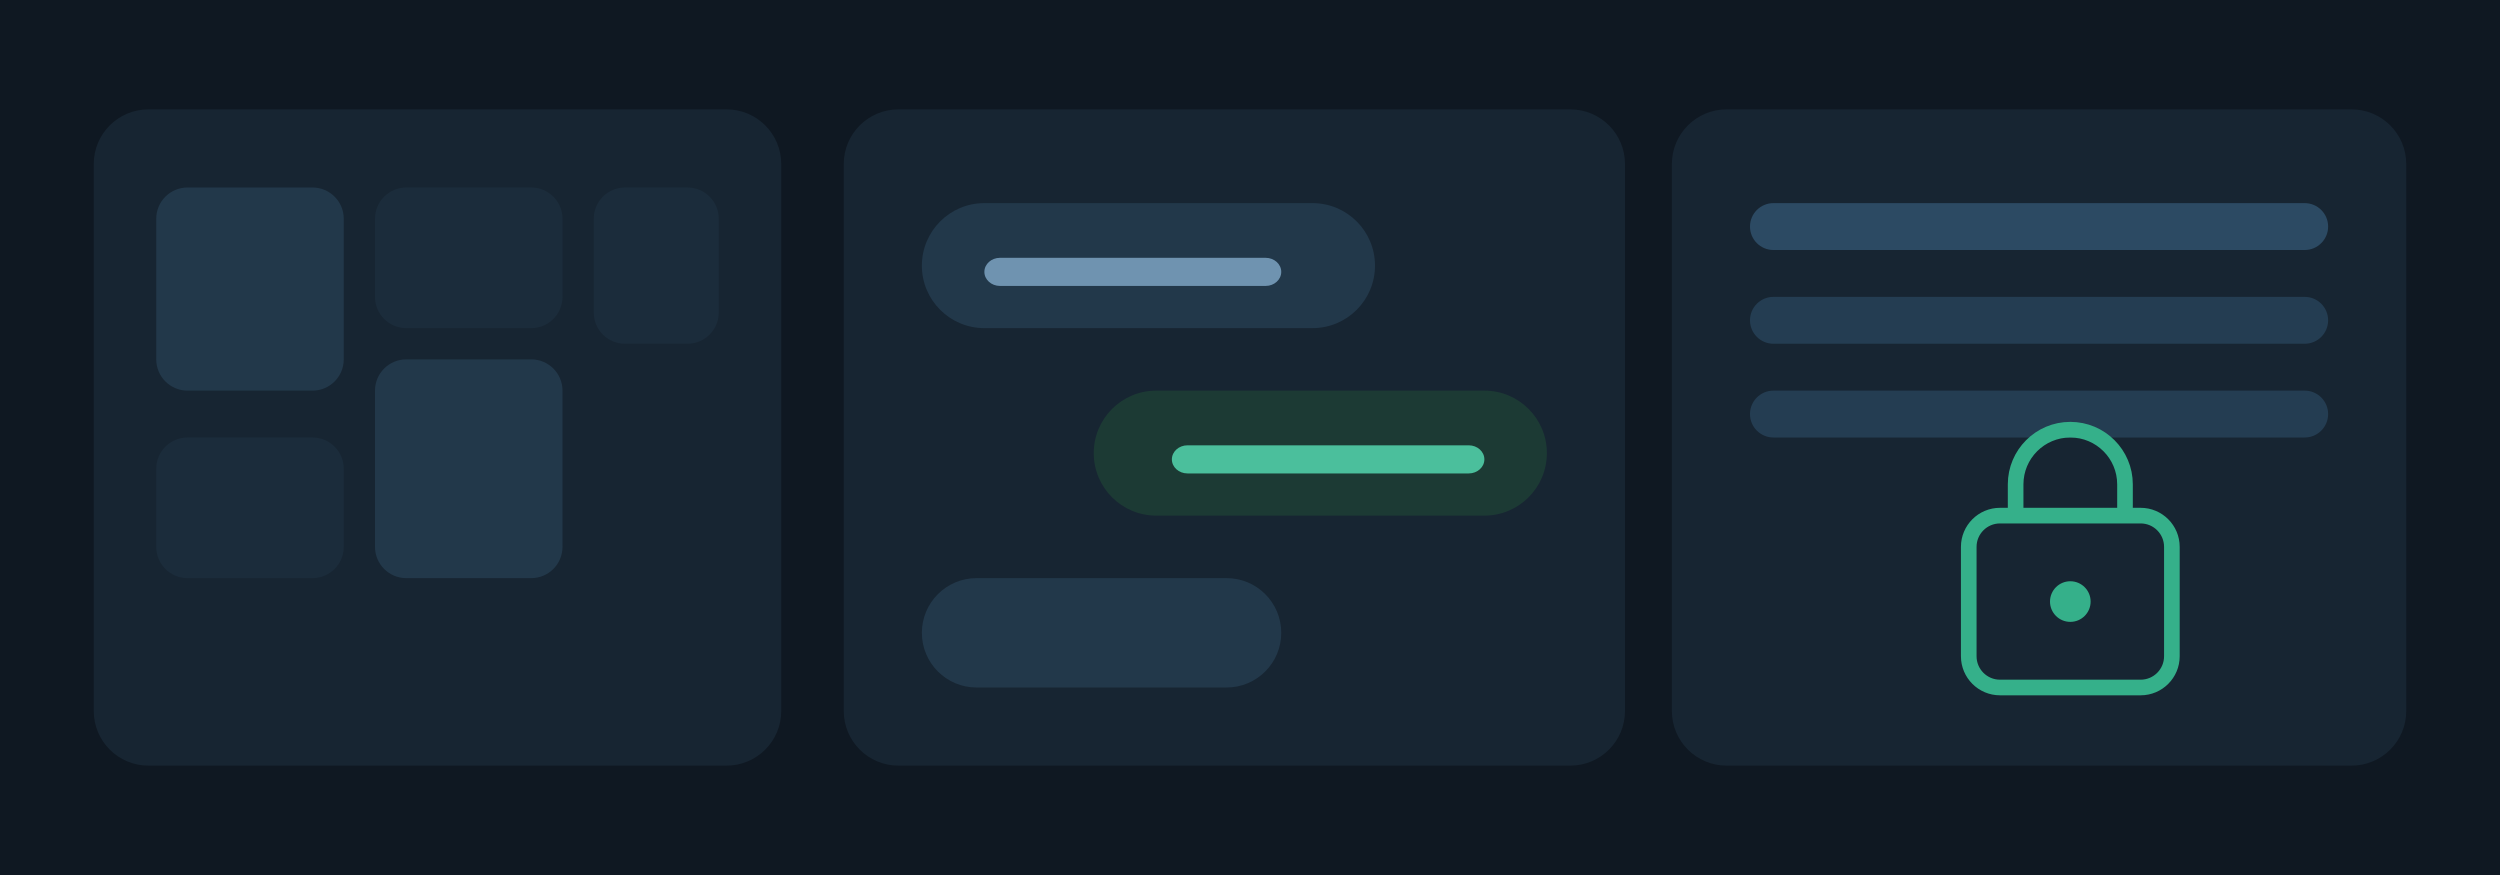
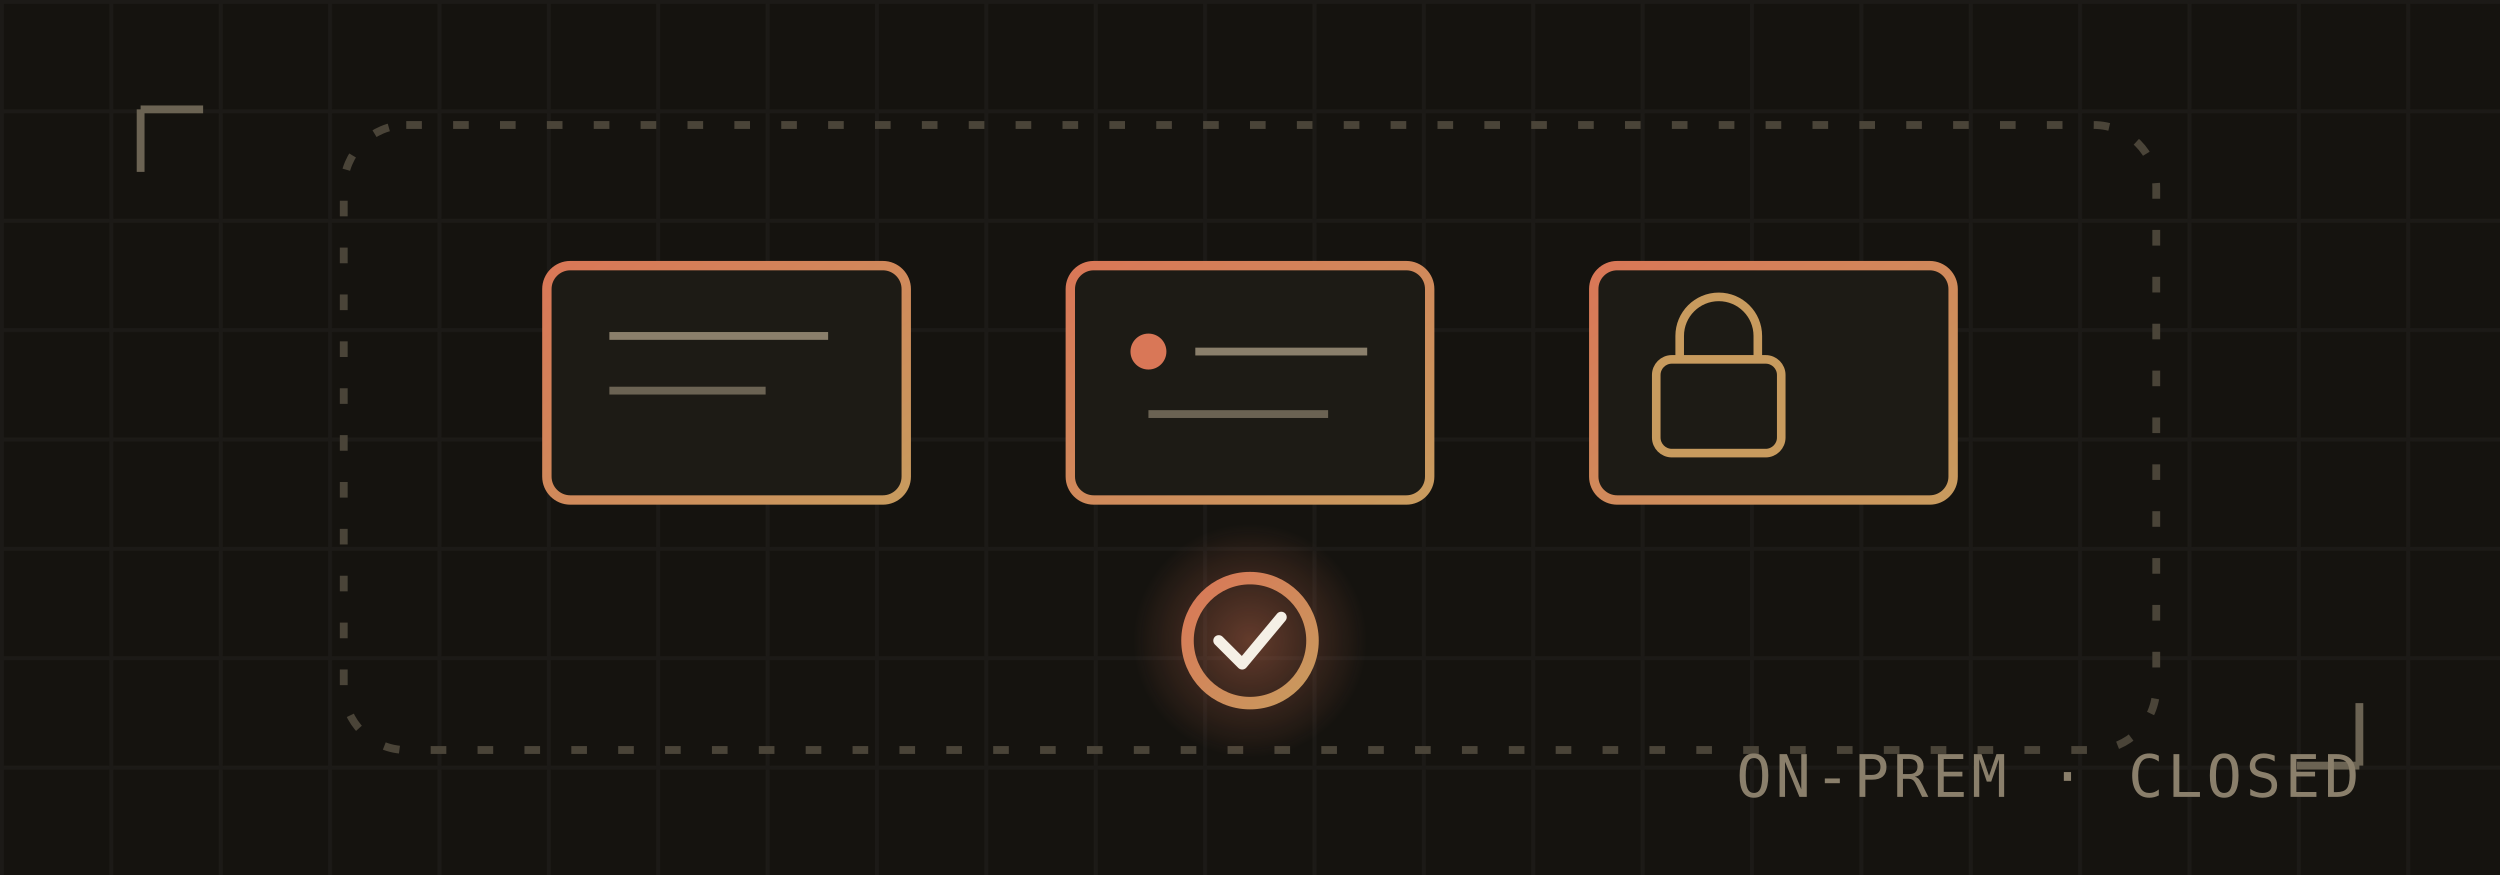
- <svg xmlns="http://www.w3.org/2000/svg" viewBox="0 0 320 112" role="img" aria-label="TTYL on-prem workspace: kanban board, chat and files with an on-prem lock">
-   <rect width="320" height="112" fill="#0f1822" />
-   <rect x="12" y="14" width="88" height="84" rx="7" fill="#172532" />
-   <rect x="20" y="24" width="24" height="26" rx="4" fill="#22384a" />
-   <rect x="20" y="56" width="24" height="18" rx="4" fill="#1b2c3b" />
-   <rect x="48" y="24" width="24" height="18" rx="4" fill="#1b2c3b" />
-   <rect x="48" y="46" width="24" height="28" rx="4" fill="#22384a" />
-   <rect x="76" y="24" width="16" height="20" rx="4" fill="#1b2c3b" />
-   <rect x="108" y="14" width="100" height="84" rx="7" fill="#172532" />
-   <rect x="118" y="26" width="58" height="16" rx="8" fill="#22384a" />
-   <rect x="126" y="33" width="38" height="3.6" rx="2" fill="#6f93b0" />
-   <rect x="140" y="50" width="58" height="16" rx="8" fill="#1c3a34" />
-   <rect x="150" y="57" width="40" height="3.6" rx="2" fill="#4bbf9c" />
-   <rect x="118" y="74" width="46" height="14" rx="7" fill="#22384a" />
-   <rect x="214" y="14" width="94" height="84" rx="7" fill="#172532" />
-   <rect x="224" y="26" width="74" height="6" rx="3" fill="#2c4a63" />
-   <rect x="224" y="38" width="74" height="6" rx="3" fill="#243d52" />
-   <rect x="224" y="50" width="74" height="6" rx="3" fill="#243d52" />
-   <rect x="252" y="66" width="26" height="22" rx="4" fill="none" stroke="#35B08A" stroke-width="2" />
-   <path d="M258 66 v-4 a7 7 0 0 1 14 0 v4" fill="none" stroke="#35B08A" stroke-width="2" />
-   <circle cx="265" cy="77" r="2.6" fill="#35B08A" />
+ <svg xmlns="http://www.w3.org/2000/svg" viewBox="0 0 320 112" role="img" aria-label="TTYL Platform: workspace, chat and files modules inside a closed on-prem perimeter">
+   <defs>
+     <linearGradient id="g" x1="0" y1="0" x2="1" y2="1">
+       <stop offset="0" stop-color="#D97757" />
+       <stop offset="1" stop-color="#C89B5E" />
+     </linearGradient>
+     <radialGradient id="glow" cx="50%" cy="50%" r="50%">
+       <stop offset="0" stop-color="#D97757" stop-opacity="0.4" />
+       <stop offset="1" stop-color="#D97757" stop-opacity="0" />
+     </radialGradient>
+     <pattern id="grid" width="14" height="14" patternUnits="userSpaceOnUse">
+       <path d="M14 0H0V14" fill="none" stroke="#F5F0E6" stroke-opacity="0.035" />
+     </pattern>
+   </defs>
+   <rect width="320" height="112" fill="#15130F" />
+   <rect width="320" height="112" fill="url(#grid)" />
+   <path d="M18 14 L18 22 M18 14 L26 14 M302 98 L302 90 M302 98 L294 98" stroke="#6B6353" stroke-width="1" />
+   <rect x="44" y="16" width="232" height="80" rx="8" fill="none" stroke="#4A4438" stroke-width="1" stroke-dasharray="2 4" />
+   <rect x="70" y="34" width="46" height="30" rx="3" fill="#1D1B15" stroke="url(#g)" stroke-width="1.2" />
+   <line x1="78" y1="43" x2="106" y2="43" stroke="#8A7F6B" stroke-width="1" />
+   <line x1="78" y1="50" x2="98" y2="50" stroke="#6B6353" stroke-width="1" />
+   <rect x="137" y="34" width="46" height="30" rx="3" fill="#1D1B15" stroke="url(#g)" stroke-width="1.2" />
+   <circle cx="147" cy="45" r="2.3" fill="#D97757" />
+   <line x1="153" y1="45" x2="175" y2="45" stroke="#8A7F6B" stroke-width="1" />
+   <line x1="147" y1="53" x2="170" y2="53" stroke="#6B6353" stroke-width="1" />
+   <rect x="204" y="34" width="46" height="30" rx="3" fill="#1D1B15" stroke="url(#g)" stroke-width="1.2" />
+   <path d="M215 46 v-3 a5 5 0 0 1 10 0 v3" fill="none" stroke="#C89B5E" stroke-width="1.1" />
+   <rect x="212" y="46" width="16" height="12" rx="2" fill="none" stroke="#C89B5E" stroke-width="1.1" />
+   <circle cx="160" cy="82" r="15" fill="url(#glow)" />
+   <path d="M152 82 a8 8 0 1 1 16 0 a8 8 0 1 1 -16 0" fill="none" stroke="url(#g)" stroke-width="1.6" />
+   <path d="M156 82 l3 3 l5 -6" fill="none" stroke="#F5F0E6" stroke-width="1.4" stroke-linecap="round" stroke-linejoin="round" />
+   <text x="302" y="102" text-anchor="end" font-family="ui-monospace,monospace" font-size="7.5" letter-spacing="0.5" fill="#8A7F6B">ON-PREM · CLOSED</text>
</svg>
